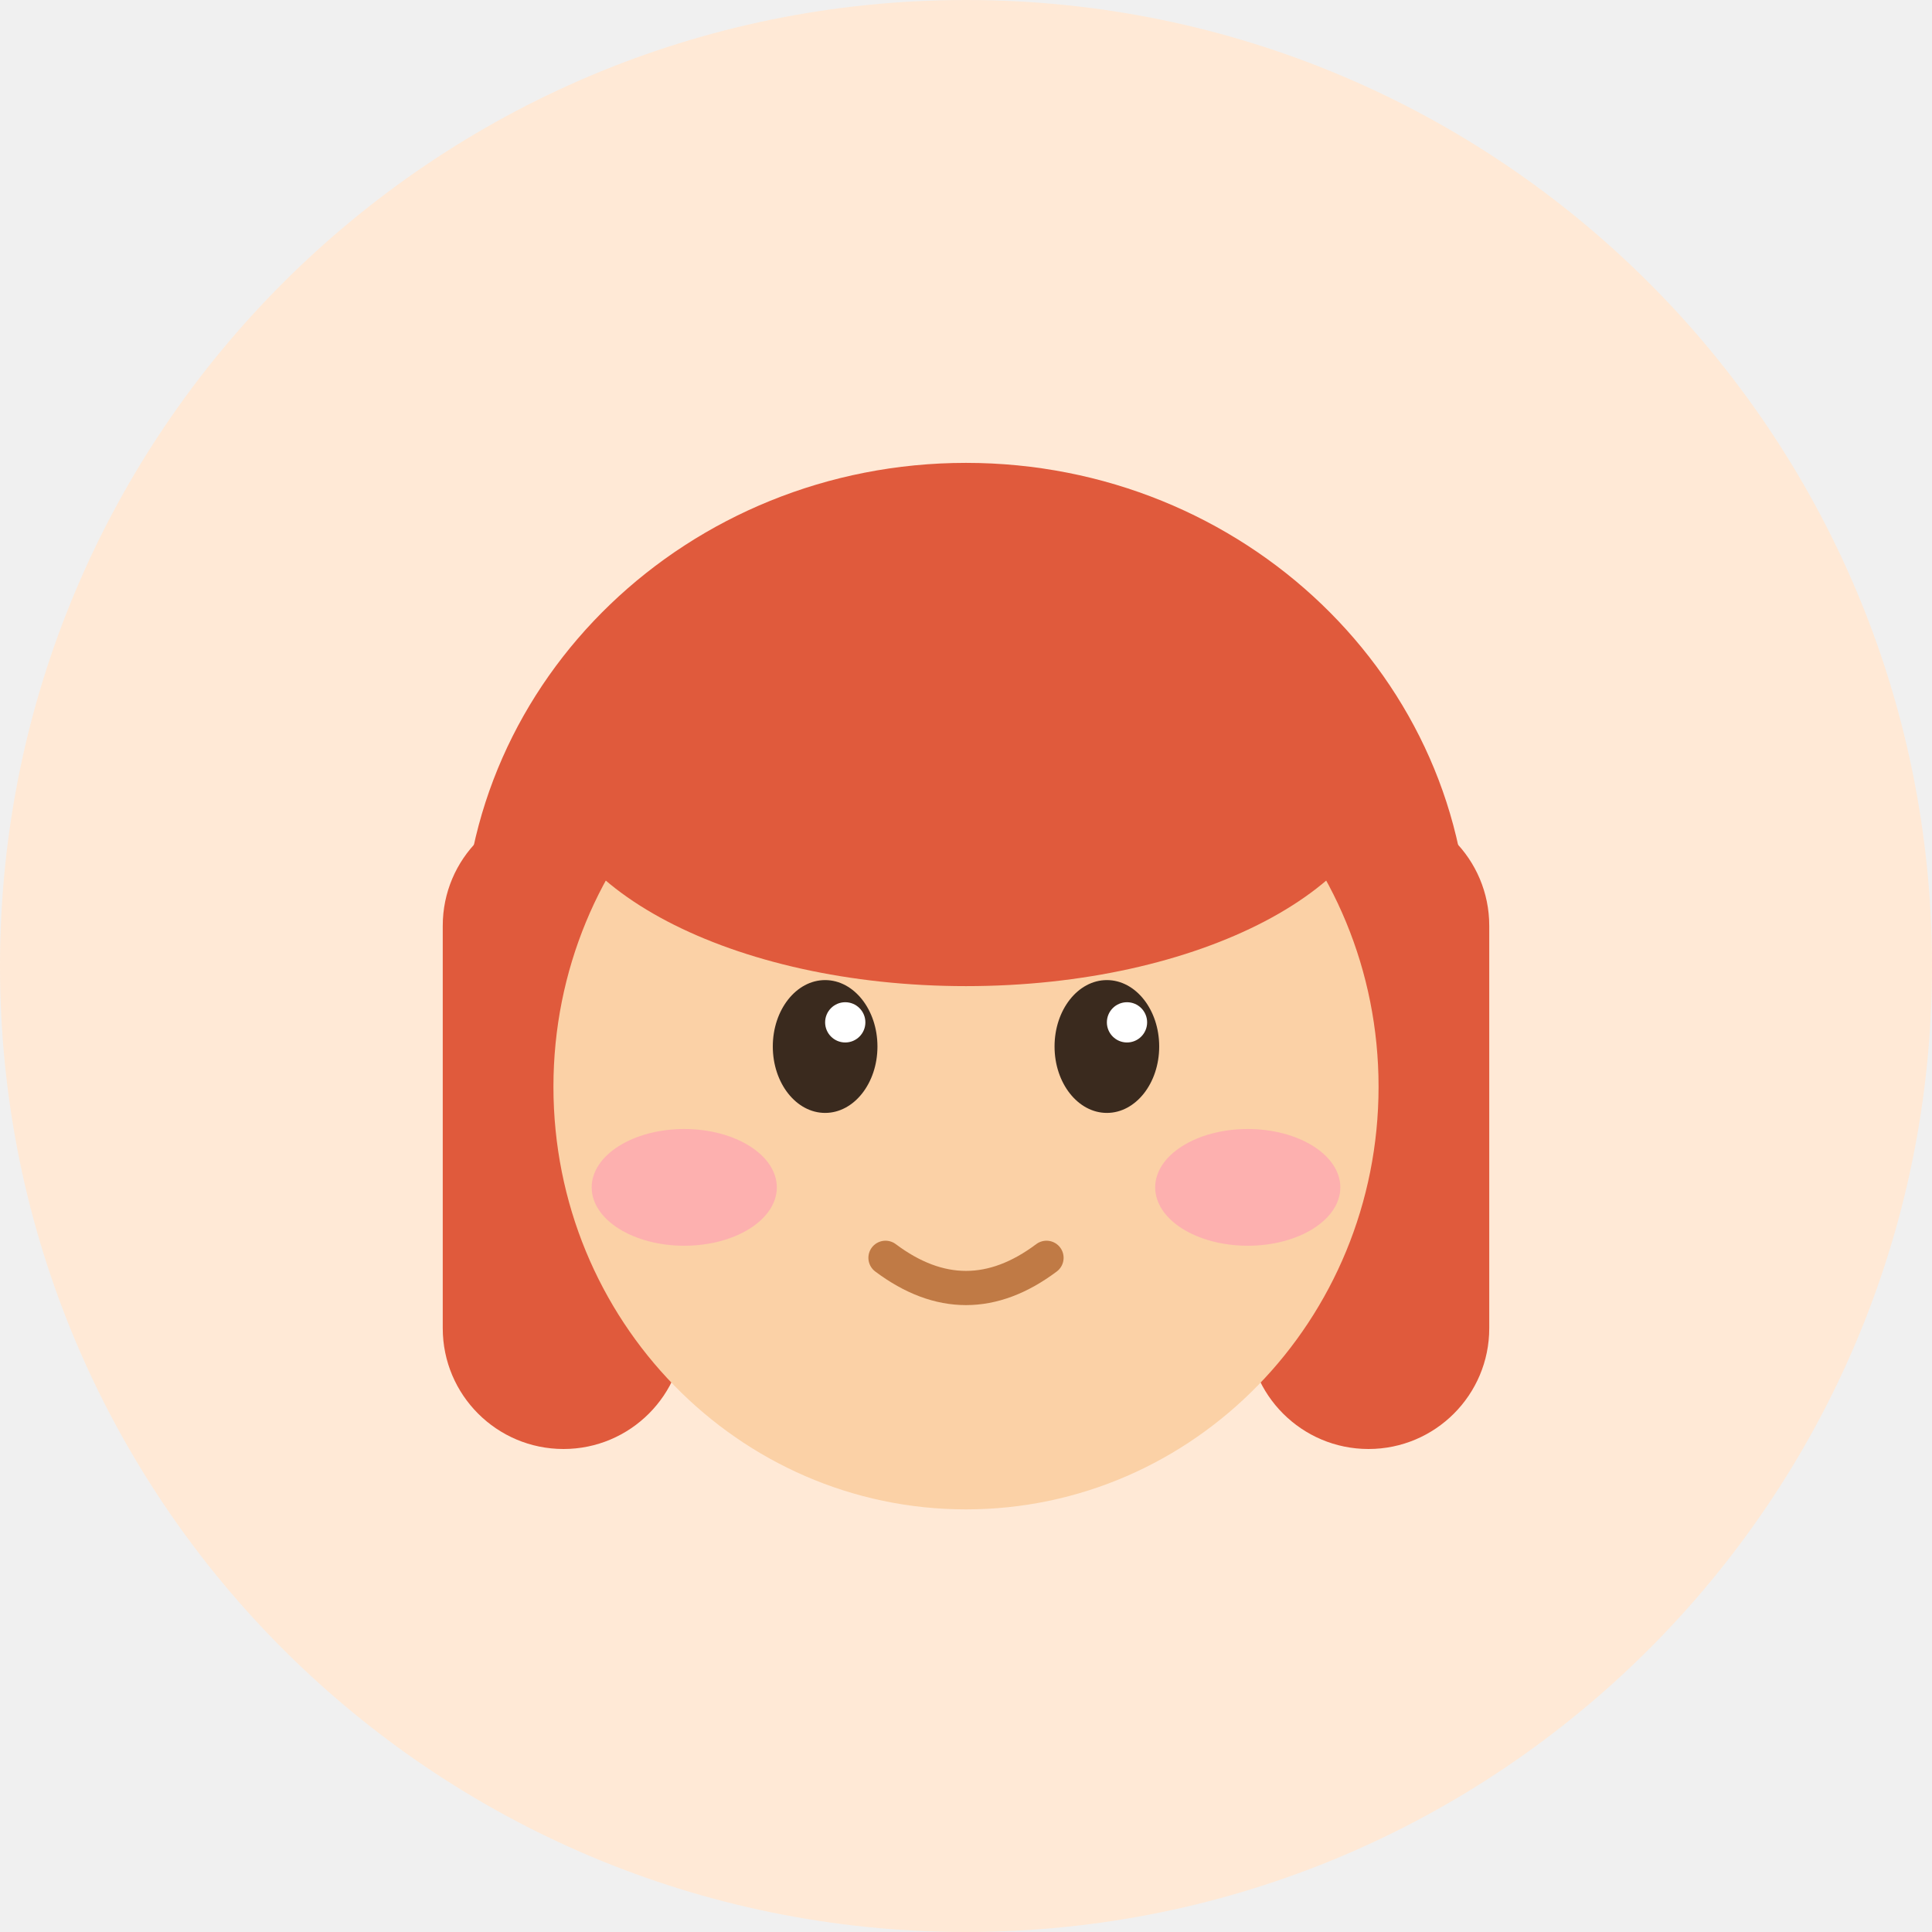
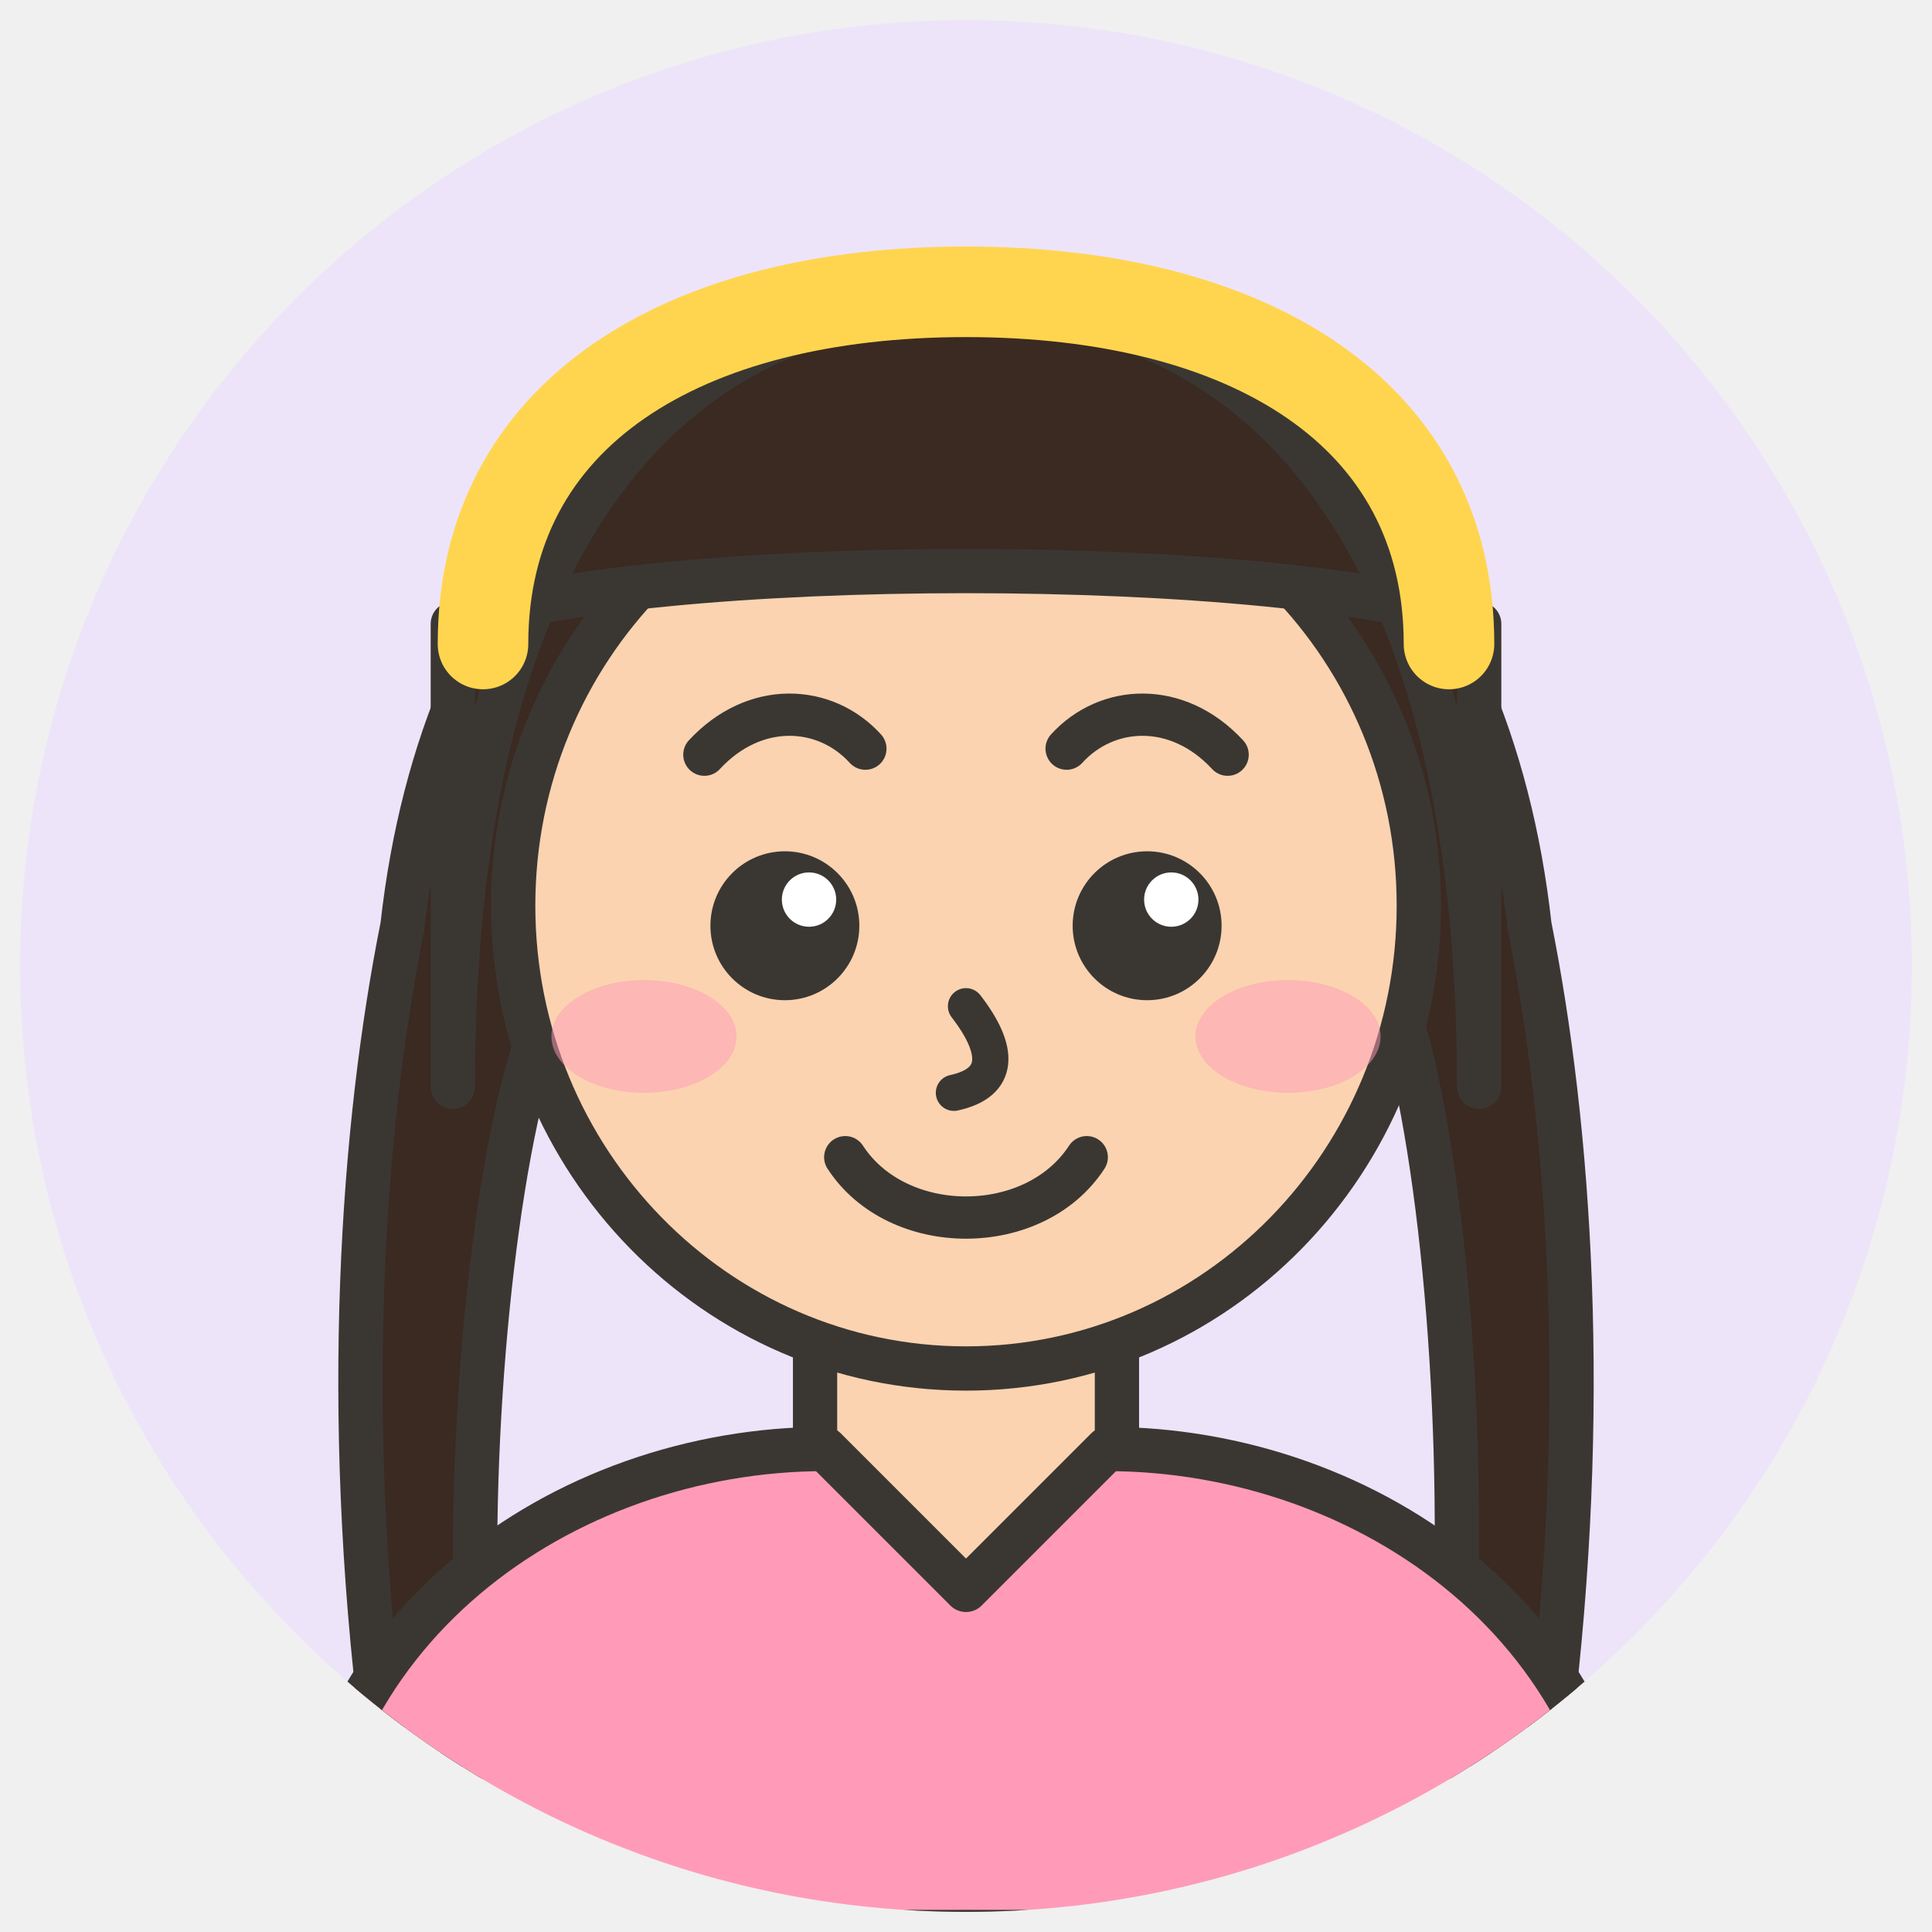
- <svg xmlns="http://www.w3.org/2000/svg" width="96" height="96" viewBox="0 0 96 96">
-   <circle cx="48" cy="48" r="48" fill="#FFE9D6" />
-   <rect x="22" y="40" width="12" height="32" rx="6" fill="#E05A3C" />
-   <rect x="62" y="40" width="12" height="32" rx="6" fill="#E05A3C" />
-   <ellipse cx="48" cy="47" rx="25" ry="24" fill="#E05A3C" />
-   <ellipse cx="48" cy="54" rx="20.5" ry="21" fill="#FBD1A6" />
-   <ellipse cx="48" cy="38" rx="21" ry="11" fill="#E05A3C" />
-   <ellipse cx="41" cy="52" rx="2.6" ry="3.3" fill="#3A2A1E" />
-   <ellipse cx="55" cy="52" rx="2.6" ry="3.3" fill="#3A2A1E" />
-   <circle cx="42" cy="50.8" r="1" fill="#FFFFFF" />
-   <circle cx="56" cy="50.8" r="1" fill="#FFFFFF" />
-   <ellipse cx="34" cy="59" rx="4.6" ry="2.9" fill="#FF8FB8" opacity="0.5" />
-   <ellipse cx="62" cy="59" rx="4.6" ry="2.9" fill="#FF8FB8" opacity="0.5" />
-   <path d="M44 62.5q4 3 8 0" fill="none" stroke="#C07A45" stroke-width="1.7" stroke-linecap="round" />
+ <svg xmlns="http://www.w3.org/2000/svg" width="96" height="96" viewBox="0 0 96 96" role="img" aria-label="女孩 03 长发发带">
+   <defs>
+     <clipPath id="ring-girl-03">
+       <circle cx="48" cy="48" r="47.0" />
+     </clipPath>
+   </defs>
+   <g clip-path="url(#ring-girl-03)">
+     <circle cx="48" cy="48" r="47.0" fill="#EDE4FA" />
+     <path d="M19 86 C17 70 18 56 20 46 C22 28 33 17 48 17 C63 17 74 28 76 46 C78 56 79 70 77 86 C76.5 89 72.5 89 72 86 C73 74 72 60 70 52 C70 52 63 28 53 31 C48 33 46 29 40 31 C31 34 26 54 26 54 C24 62 23 76 24 86 C23.5 89 19.5 89 19 86 Z" fill="#3B2A22" stroke="#3A3733" stroke-width="2.2" stroke-linejoin="round" />
+     <path d="M40.5 60 L40.5 77 C40.5 80 55.5 80 55.5 77 L55.5 60 Z" fill="#FBD3B0" stroke="#3A3733" stroke-width="2.2" stroke-linejoin="round" />
+     <path d="M15 96 C15 81 28 72 41 72 L48 79 L55 72 C68 72 81 81 81 96 Z" fill="#FF9BB8" stroke="#3A3733" stroke-width="2.2" stroke-linejoin="round" />
+     <ellipse cx="48" cy="45" rx="22.5" ry="23" fill="#FBD3B0" stroke="#3A3733" stroke-width="2.2" />
+     <path d="M22.5 54 C22.5 27 33 15 48 15 C63 15 73.5 27 73.5 54 L73.5 31 C64 27.5 32 27.5 22.5 31 Z" fill="#3B2A22" stroke="#3A3733" stroke-width="2.2" stroke-linejoin="round" />
+     <path d="M24 32 C24 20.5 34 14.5 48 14.5 C62 14.5 72 20.5 72 32" fill="none" stroke="#FFD54F" stroke-width="4.5" stroke-linecap="round" />
+     <path d="M35 37.5 C37.5 34.8 41 35 43 37.2" fill="none" stroke="#3A3733" stroke-width="2.1" stroke-linecap="round" />
+     <path d="M61 37.5 C58.5 34.8 55 35 53 37.2" fill="none" stroke="#3A3733" stroke-width="2.1" stroke-linecap="round" />
+     <path d="M48 50 C49.7 52.2 49.7 53.8 47.4 54.3" fill="none" stroke="#3A3733" stroke-width="1.8" stroke-linecap="round" />
+     <circle cx="39" cy="46" r="3.7" fill="#3A3733" />
+     <circle cx="57" cy="46" r="3.7" fill="#3A3733" />
+     <circle cx="40.2" cy="44.7" r="1.35" fill="#FFFFFF" />
+     <circle cx="58.2" cy="44.7" r="1.35" fill="#FFFFFF" />
+     <path d="M42 57.5 C44.6 61.5 51.4 61.5 54 57.5" fill="none" stroke="#3A3733" stroke-width="2.1" stroke-linecap="round" />
+     <ellipse cx="32" cy="51.5" rx="4.6" ry="2.8" fill="#FF9BB8" opacity="0.5" />
+     <ellipse cx="64" cy="51.5" rx="4.6" ry="2.8" fill="#FF9BB8" opacity="0.5" />
+   </g>
</svg>
